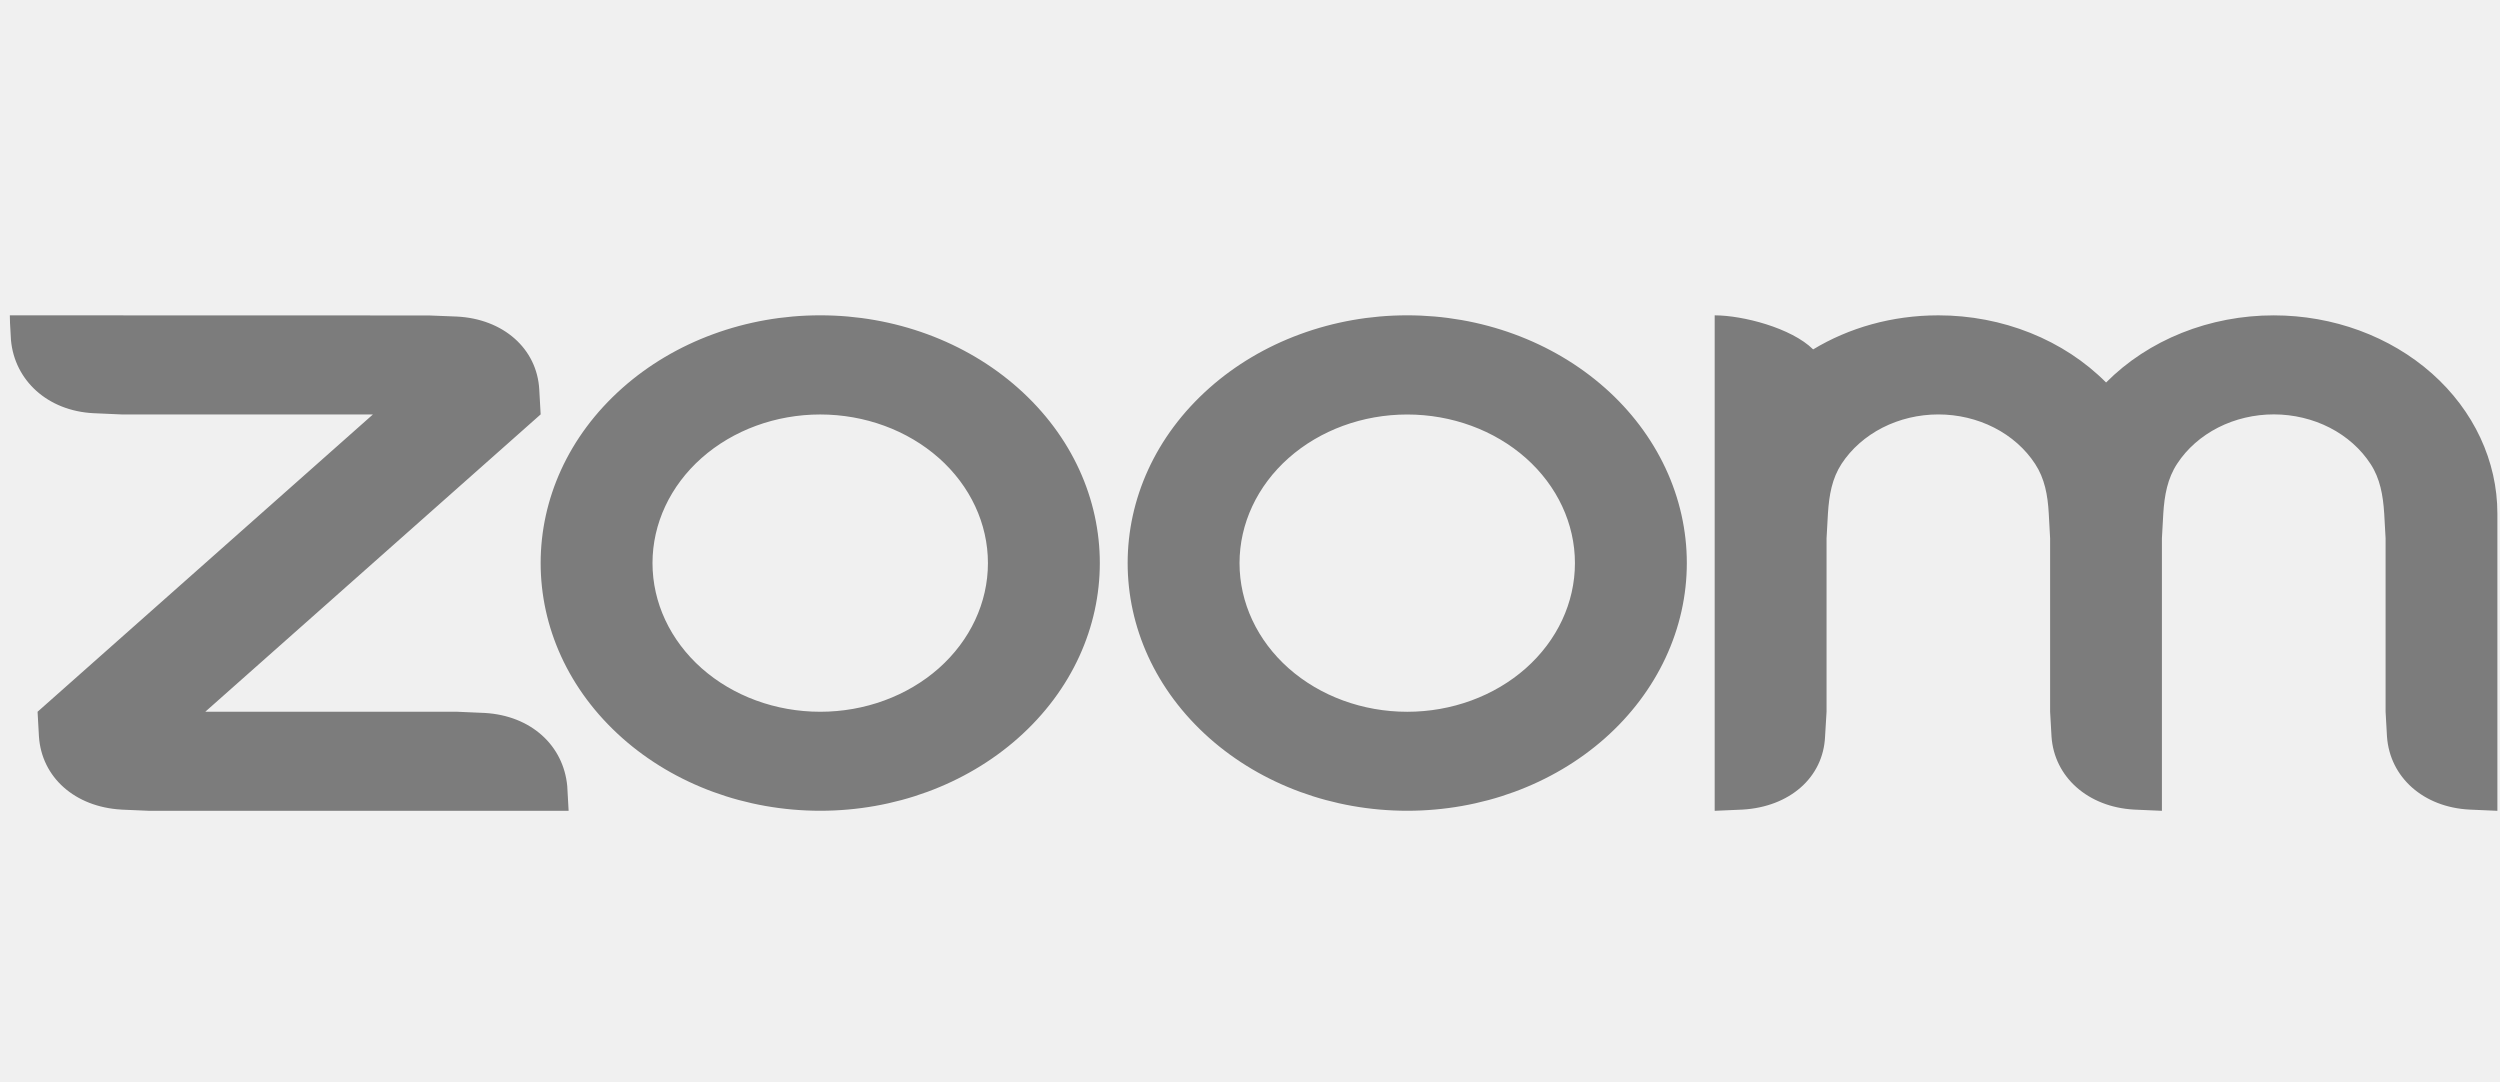
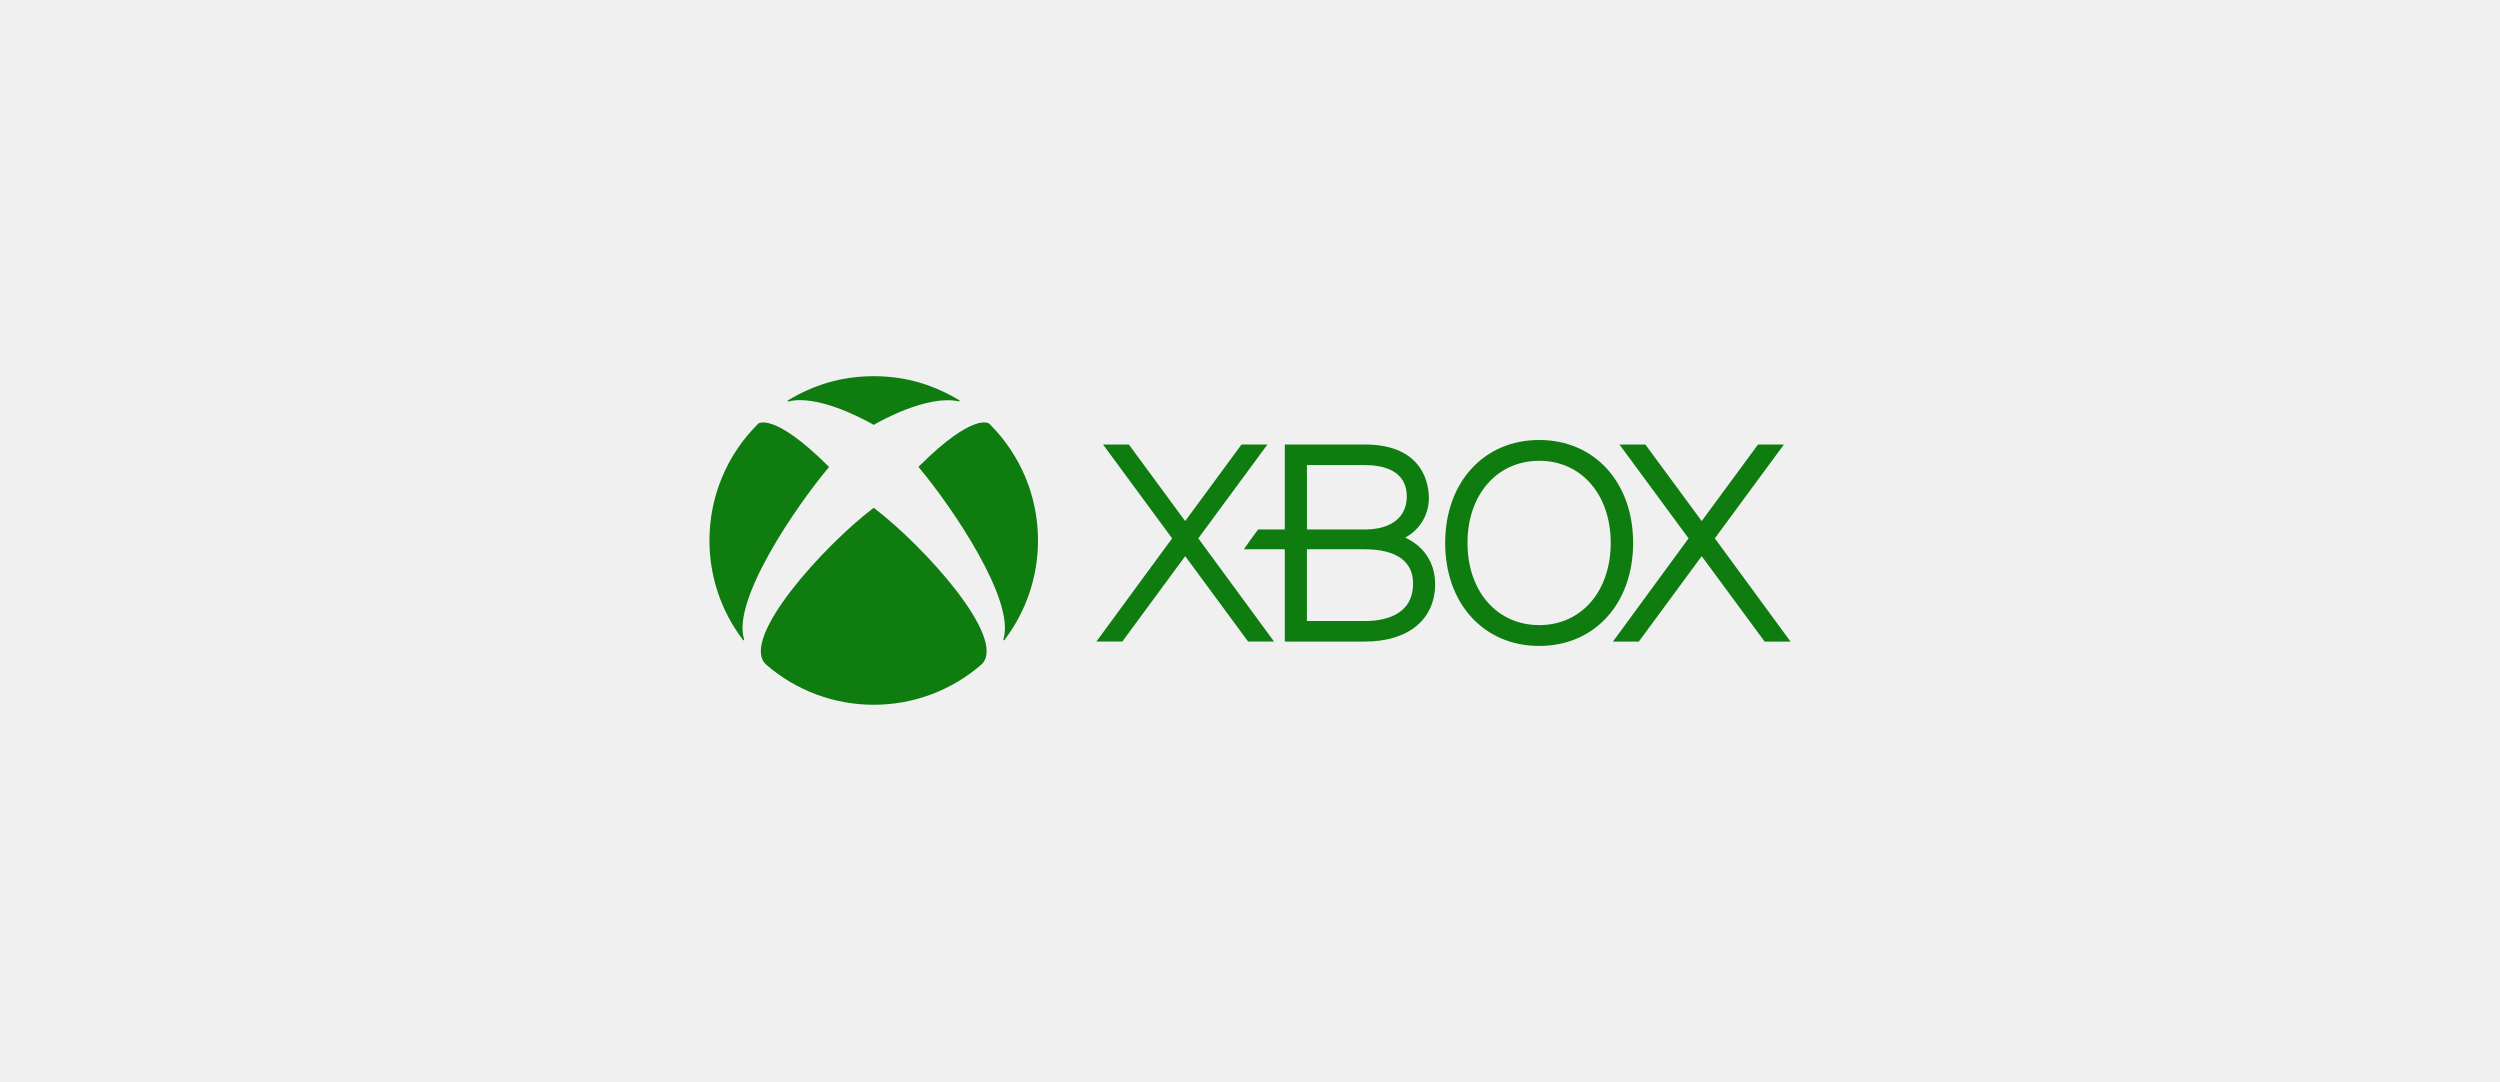
- <svg xmlns="http://www.w3.org/2000/svg" width="111" height="48" viewBox="0 0 111 48" fill="none">
-   <g style="mix-blend-mode:luminosity" clip-path="url(#clip0_333_1363)">
-     <path fill-rule="evenodd" clip-rule="evenodd" d="M90.359 20.597C90.782 21.243 90.92 21.977 90.965 22.803L91.025 23.904V31.601L91.087 32.703C91.209 34.502 92.706 35.833 94.752 35.946L95.989 36V23.904L96.05 22.803C96.101 21.987 96.238 21.238 96.667 20.588C97.103 19.921 97.731 19.368 98.485 18.983C99.24 18.599 100.095 18.398 100.965 18.399C101.835 18.401 102.69 18.605 103.443 18.991C104.195 19.378 104.82 19.933 105.254 20.602C105.677 21.247 105.808 21.996 105.859 22.803L105.92 23.901V31.601L105.982 32.703C106.109 34.511 107.595 35.842 109.647 35.946L110.884 36V22.803C110.884 20.47 109.838 18.232 107.977 16.581C106.116 14.931 103.591 14.003 100.958 14.002C99.549 14.001 98.155 14.266 96.871 14.78C95.587 15.294 94.441 16.045 93.51 16.983C92.579 16.046 91.433 15.295 90.149 14.781C88.865 14.267 87.472 14.001 86.063 14.001C84.001 14.001 82.088 14.556 80.504 15.513C79.537 14.557 77.373 14.001 76.132 14.001V36L77.373 35.946C79.451 35.824 80.952 34.53 81.033 32.703L81.099 31.601V23.904L81.16 22.803C81.213 21.973 81.343 21.243 81.766 20.593C82.204 19.926 82.831 19.373 83.584 18.988C84.338 18.604 85.193 18.401 86.063 18.401C86.933 18.401 87.789 18.604 88.543 18.989C89.297 19.375 89.923 19.929 90.359 20.597ZM5.39 35.947L6.631 36H25.247L25.186 34.903C25.018 33.094 23.573 31.773 21.525 31.655L20.283 31.601H9.115L24.005 18.399L23.944 17.303C23.848 15.476 22.341 14.156 20.283 14.055L19.041 14.006L0.426 14.001L0.487 15.102C0.65 16.893 2.116 18.242 4.146 18.346L5.39 18.401H16.558L1.668 31.602L1.729 32.703C1.851 34.516 3.328 35.829 5.39 35.946V35.947ZM71.259 17.221C72.412 18.243 73.326 19.455 73.95 20.79C74.574 22.124 74.895 23.555 74.895 24.999C74.895 26.444 74.574 27.874 73.95 29.209C73.326 30.544 72.412 31.756 71.259 32.778C68.93 34.84 65.773 35.998 62.481 35.998C59.189 35.998 56.032 34.84 53.703 32.778C48.856 28.482 48.856 21.517 53.703 17.221C54.854 16.2 56.222 15.39 57.727 14.838C59.231 14.285 60.844 14 62.473 14C64.105 13.999 65.72 14.283 67.228 14.836C68.736 15.389 70.105 16.2 71.259 17.222V17.221ZM67.747 20.336C69.143 21.574 69.927 23.253 69.927 25.003C69.927 26.754 69.143 28.433 67.747 29.671C66.35 30.908 64.456 31.603 62.481 31.603C60.506 31.603 58.612 30.908 57.215 29.671C55.819 28.433 55.035 26.754 55.035 25.003C55.035 23.253 55.819 21.574 57.215 20.336C58.612 19.099 60.506 18.404 62.481 18.404C64.456 18.404 66.35 19.099 67.747 20.336ZM36.425 14C38.054 14 39.667 14.285 41.172 14.838C42.677 15.391 44.044 16.201 45.196 17.222C50.044 21.517 50.044 28.483 45.196 32.778C42.867 34.84 39.71 35.998 36.418 35.998C33.126 35.998 29.968 34.84 27.64 32.778C22.793 28.482 22.793 21.517 27.64 17.221C28.791 16.2 30.159 15.39 31.663 14.838C33.168 14.285 34.781 14 36.41 14H36.425ZM41.684 20.334C43.08 21.572 43.864 23.251 43.864 25.002C43.864 26.752 43.08 28.431 41.684 29.67C40.287 30.907 38.393 31.602 36.418 31.602C34.443 31.602 32.549 30.907 31.152 29.67C29.756 28.431 28.971 26.753 28.971 25.002C28.971 23.252 29.756 21.573 31.152 20.335C32.549 19.098 34.443 18.403 36.418 18.403C38.393 18.403 40.287 19.098 41.684 20.335V20.334Z" fill="#2D8CFF" />
-   </g>
-   <defs>
-     <clipPath id="clip0_333_1363">
-       <rect width="110.573" height="48" fill="white" transform="translate(0.425781)" />
-     </clipPath>
-   </defs>
+ <svg xmlns="http://www.w3.org/2000/svg" width="111px" height="48px" viewBox="0 -21.78 62.59 62.59">
+   <path fill="#0F7C10" d="M61.091 15.366l-3.645-4.947-3.641 4.947h-1.5l4.382-5.977-4.002-5.433h1.5l3.261 4.431 3.261-4.431h1.499l-3.999 5.432 4.383 5.978zM32.688 15.364l-4.387-5.976 4.002-5.432h-1.5l-3.262 4.432-3.259-4.432h-1.496l4 5.432-4.386 5.976h1.502l3.641-4.945 3.644 4.945z" />
+   <path fill="#0F7C10" d="M41.028 9.82a3.197 3.197 0 0 0-.748-.476 2.585 2.585 0 0 0 1.372-2.285c0-.73-.269-3.104-3.709-3.104H33.31v4.919h-1.543c-.2.261-.655.888-.828 1.145h2.371v5.345l4.634.001c2.51 0 4.069-1.274 4.069-3.331 0-.898-.339-1.661-.985-2.214m-6.437-4.674h3.353c.907 0 2.427.226 2.427 1.813 0 1.2-.885 1.915-2.427 1.915h-3.353V5.146zm3.352 9.029H34.59v-4.153h3.353c1.271 0 2.792.351 2.792 1.987 0 1.884-1.749 2.166-2.792 2.166M48.04 3.693c-3.205 0-5.445 2.451-5.445 5.961 0 3.515 2.24 5.964 5.445 5.964 3.202 0 5.436-2.449 5.436-5.964 0-3.51-2.234-5.961-5.436-5.961m0 10.718c-2.442 0-4.153-1.957-4.153-4.757s1.711-4.756 4.153-4.756c2.438 0 4.139 1.956 4.139 4.756s-1.701 4.757-4.139 4.757M2.838 2.735l-.009.008v.001A9.48 9.48 0 0 0 0 9.511a9.47 9.47 0 0 0 1.944 5.761c.013.016.033.025.051.016.017-.01.018-.031.011-.049-.725-2.242 2.981-7.676 4.896-9.954.006-.008.014-.017.014-.028 0-.013-.009-.023-.018-.031C3.677 2.02 2.817 2.753 2.829 2.743M16.184 2.735l.009.008v.001a9.478 9.478 0 0 1 2.828 6.767 9.47 9.47 0 0 1-1.944 5.761c-.012.016-.033.025-.051.016-.016-.01-.017-.031-.011-.049.725-2.242-2.978-7.68-4.892-9.959-.007-.008-.014-.017-.014-.027 0-.014.008-.024.018-.032 3.222-3.206 4.076-2.468 4.065-2.478M9.511 0c1.919 0 3.498.526 4.954 1.392.018.009.023.029.016.047-.007.017-.027.021-.046.016-1.841-.398-4.64 1.193-4.904 1.352-.006.004-.012.008-.02.008-.009 0-.015-.004-.021-.008-.702-.403-3.289-1.759-4.918-1.342-.018.004-.038.001-.046-.017a.038.038 0 0 1 .016-.047C5.998.526 7.597 0 9.511 0M9.511 7.628c.011 0 .023.009.03.015 2.846 2.164 7.717 7.514 6.23 9.027l.002-.002-.001.002h-.002a9.471 9.471 0 0 1-6.26 2.353 9.476 9.476 0 0 1-6.261-2.353l-.002-.002.002.002c-1.484-1.513 3.386-6.863 6.229-9.027.008-.006.021-.015.033-.015" />
</svg>
